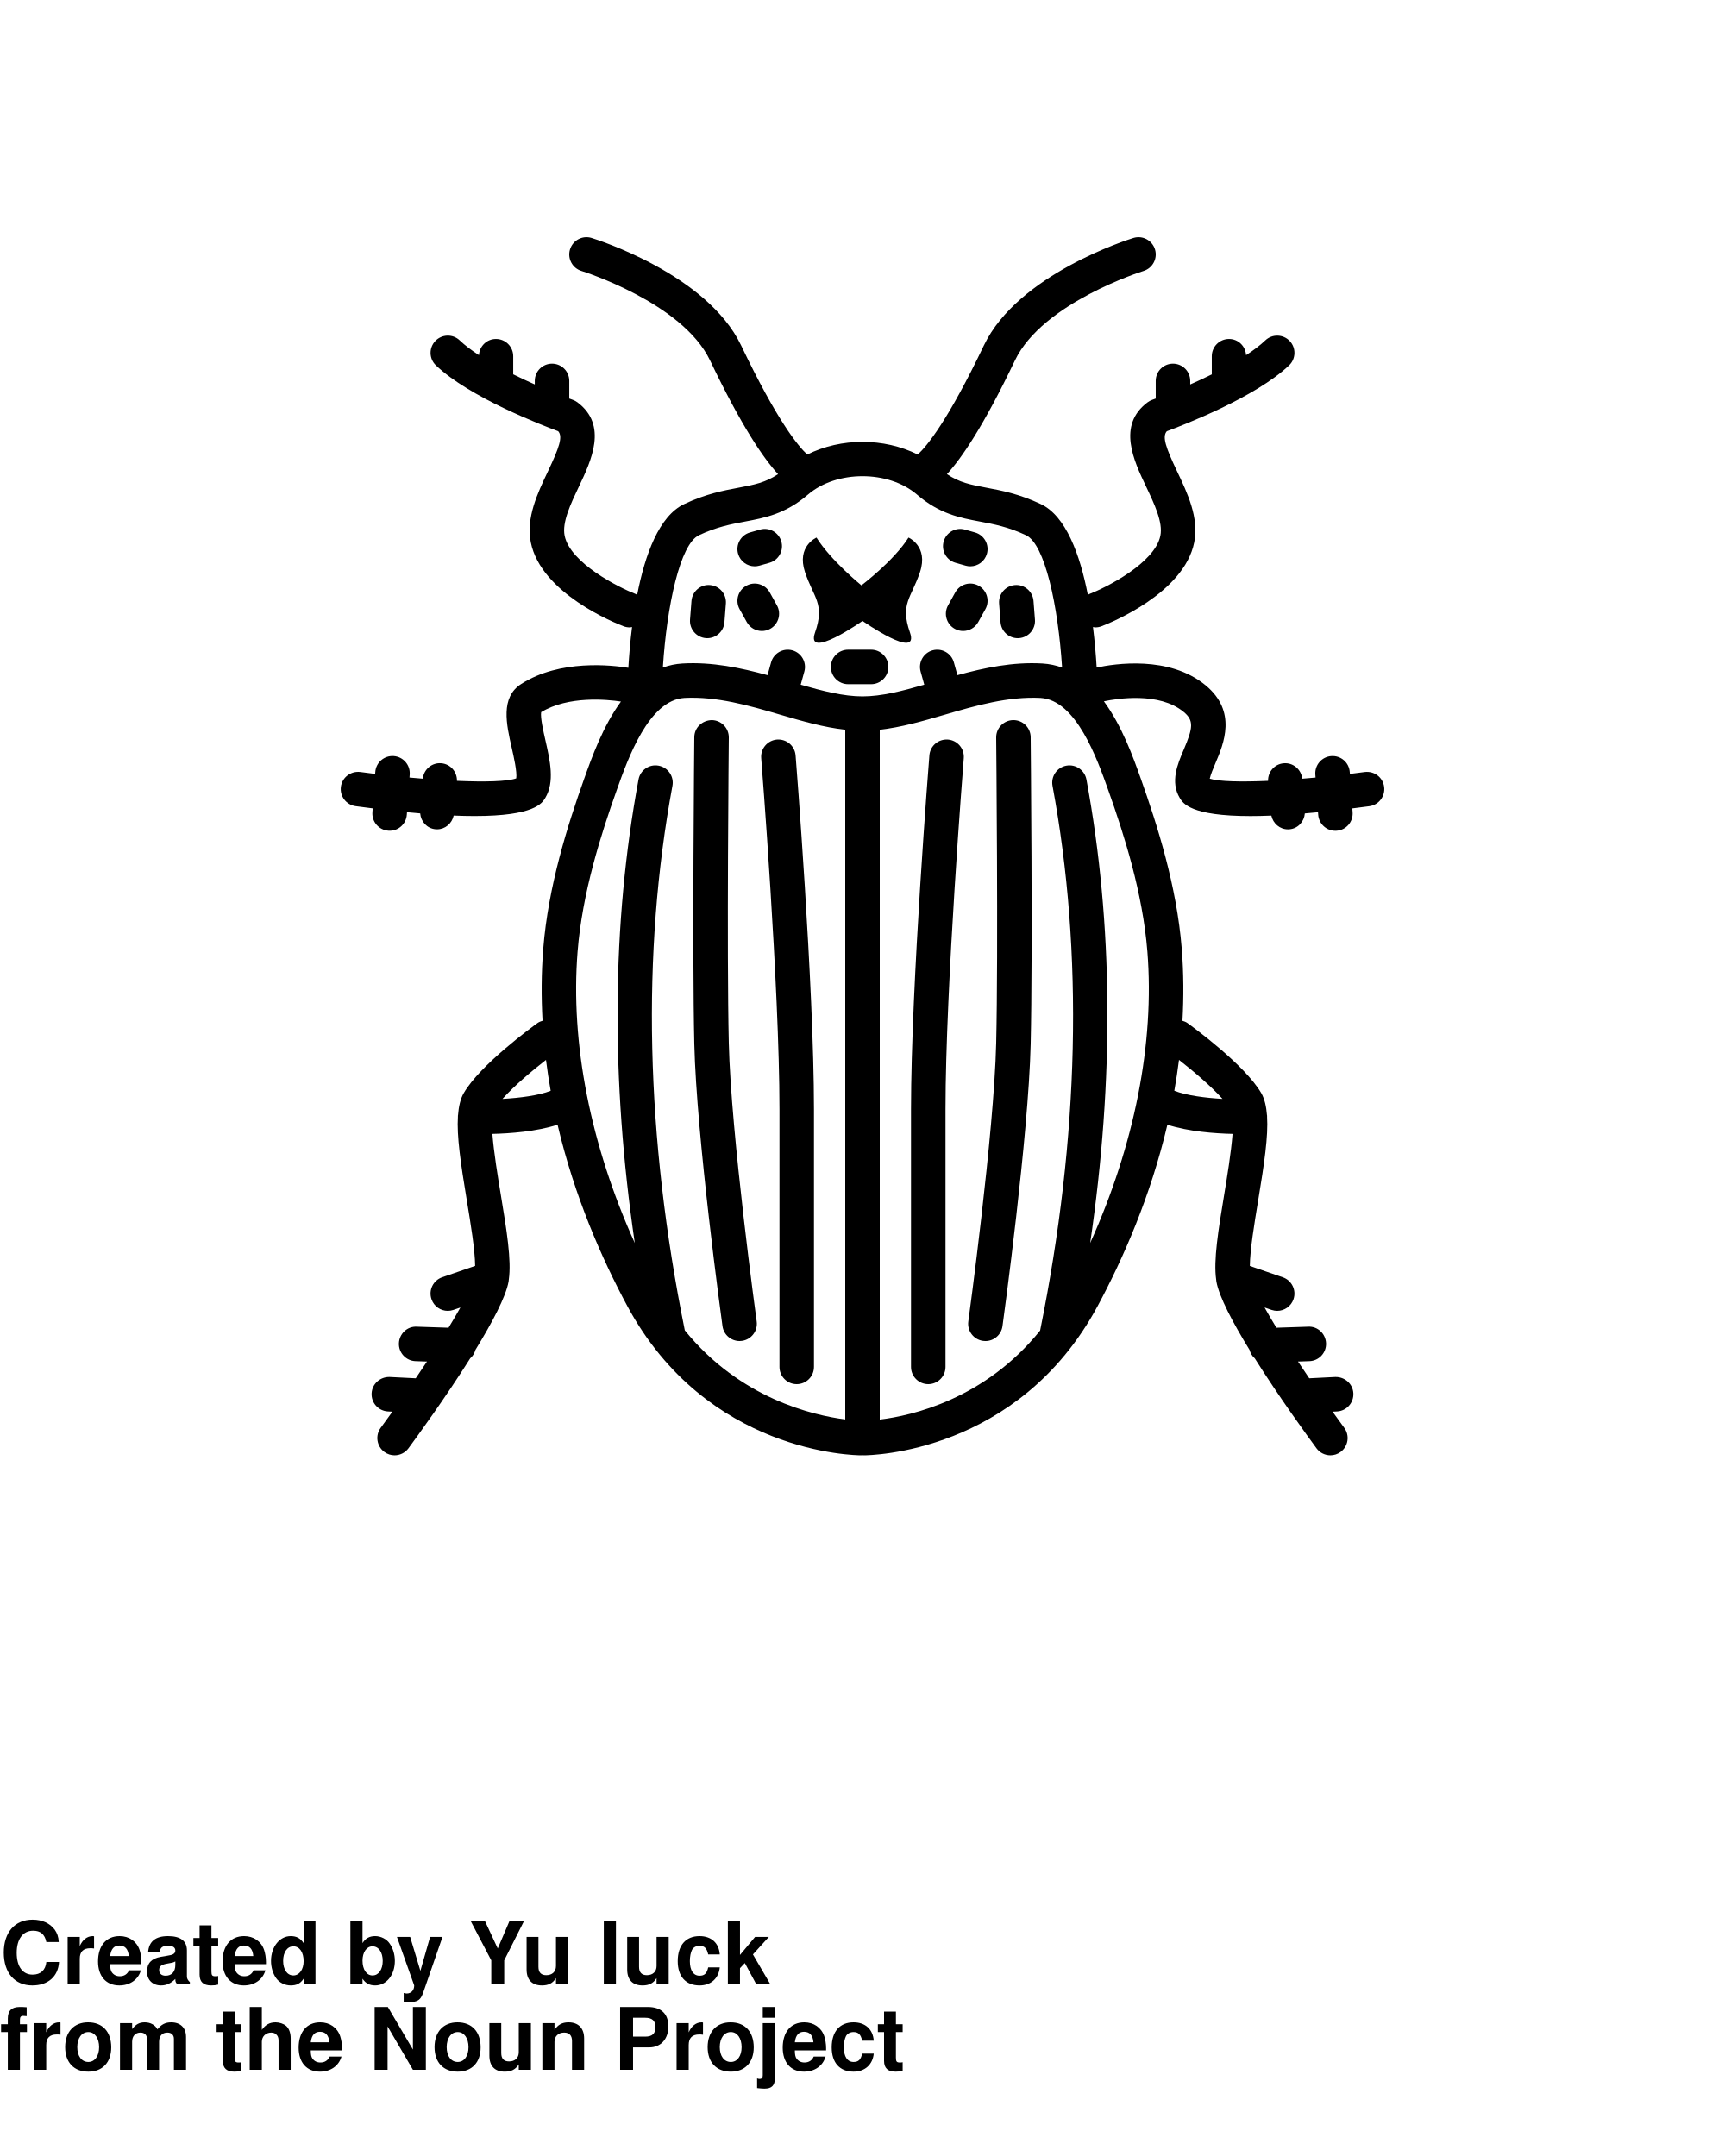
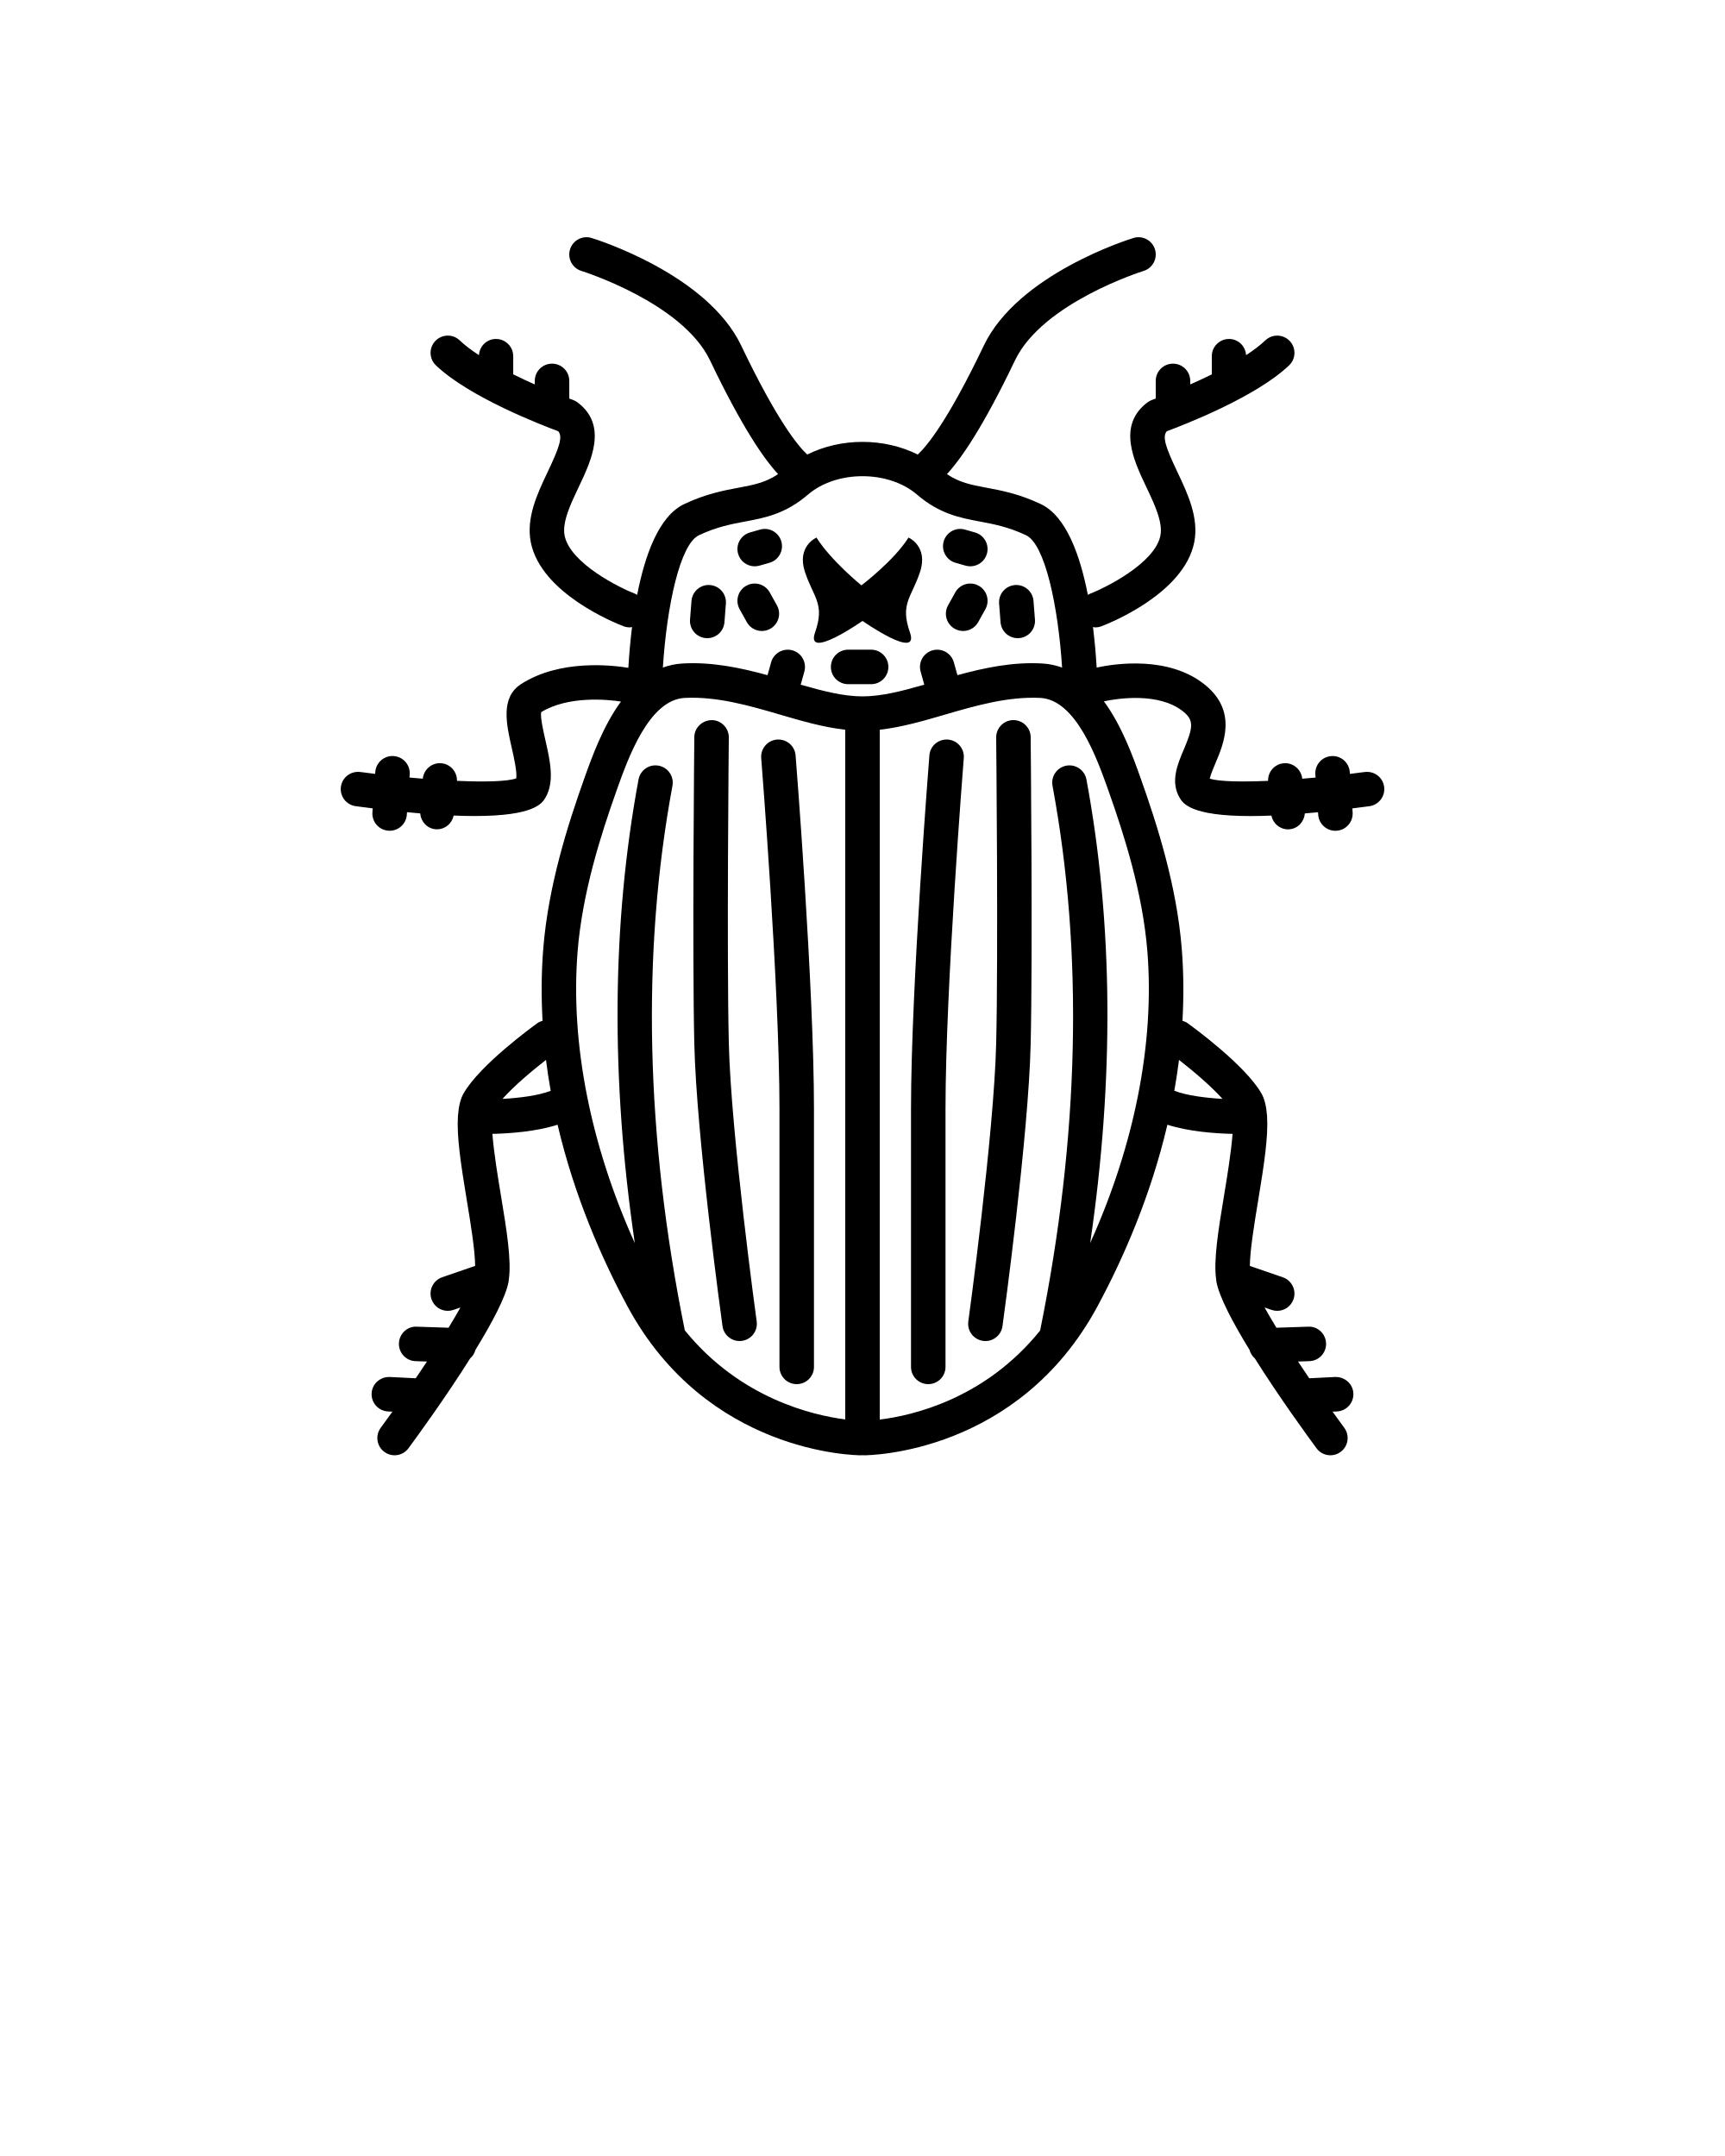
<svg xmlns="http://www.w3.org/2000/svg" version="1.1" x="0px" y="0px" viewBox="0 0 100 125" enable-background="new 0 0 100 100" xml:space="preserve">
  <g>
    <path fill="#000000" d="M44.128,43.955c0.01,0.132,1.059,13.285,1.059,20.354V79.25   c0,0.553,0.448,1,1,1c0.552,0,1-0.447,1-1V64.31c0-7.148-1.055-20.382-1.066-20.515   c-0.044-0.551-0.523-0.956-1.077-0.917C44.495,42.923,44.084,43.404,44.128,43.955z" />
    <path fill="#000000" d="M42.25,42.76c0.005-0.552-0.438-1.004-0.99-1.01   c-0.56,0.015-1.005,0.438-1.01,0.99c-0.001,0.124-0.124,12.453,0,17.783   c0.125,5.37,1.572,15.917,1.634,16.363C41.954,77.388,42.382,77.75,42.874,77.75   c0.046,0,0.092-0.003,0.138-0.01c0.547-0.075,0.929-0.58,0.854-1.127   c-0.015-0.108-1.494-10.879-1.616-16.137C42.126,55.18,42.249,42.884,42.25,42.76z" />
    <path fill="#000000" d="M41.16,33.92c-0.544-0.049-1.031,0.369-1.074,0.92l-0.084,1.083   c-0.042,0.551,0.37,1.031,0.92,1.074C40.949,36.999,40.975,37,41.001,37   c0.518,0,0.956-0.398,0.996-0.923l0.084-1.083C42.123,34.443,41.711,33.963,41.16,33.92z" />
    <path fill="#000000" d="M44.624,34.348c-0.267-0.482-0.876-0.659-1.359-0.389   c-0.483,0.268-0.657,0.877-0.389,1.359l0.416,0.75c0.183,0.329,0.523,0.515,0.875,0.515   c0.164,0,0.331-0.04,0.484-0.126c0.483-0.268,0.657-0.877,0.389-1.359L44.624,34.348z" />
    <path fill="#000000" d="M44.06,30.705l-0.584,0.166c-0.531,0.151-0.839,0.704-0.688,1.235   c0.125,0.44,0.526,0.727,0.961,0.727c0.09,0,0.183-0.012,0.274-0.038l0.584-0.166   c0.531-0.151,0.839-0.704,0.688-1.235C45.144,30.861,44.591,30.552,44.06,30.705z" />
    <path fill="#000000" d="M79.116,44.759c-0.283,0.038-0.571,0.074-0.861,0.11l-0.008-0.107   c-0.039-0.55-0.507-0.963-1.069-0.926c-0.551,0.039-0.965,0.518-0.926,1.068l0.013,0.177   c-0.26,0.024-0.517,0.046-0.773,0.066c-0.056-0.542-0.534-0.947-1.083-0.893   c-0.526,0.048-0.909,0.497-0.898,1.018c-1.569,0.069-2.84,0.041-3.38-0.126   c0.046-0.229,0.217-0.632,0.328-0.893c0.478-1.122,1.277-3.002-0.574-4.525   c-2.111-1.739-5.276-1.247-6.31-1.024c-0.041-0.694-0.108-1.498-0.214-2.351   c0.047,0.007,0.092,0.021,0.139,0.021c0.119,0,0.239-0.021,0.356-0.066   c0.488-0.186,4.783-1.907,5.374-4.862c0.286-1.428-0.39-2.85-0.986-4.104   c-0.668-1.406-0.88-2.022-0.602-2.341c0.943-0.349,5.164-1.975,7.091-3.821   c0.399-0.382,0.412-1.015,0.03-1.414c-0.384-0.398-1.016-0.411-1.414-0.029   c-0.302,0.289-0.687,0.576-1.112,0.854c-0.033-0.523-0.457-0.939-0.988-0.939c-0.552,0-1,0.447-1,1   v1.054c-0.428,0.211-0.852,0.407-1.25,0.583v-0.205c0-0.553-0.448-1-1-1s-1,0.447-1,1v1.022   c-0.128,0.048-0.205,0.076-0.21,0.078c-0.095,0.034-0.184,0.082-0.265,0.143   c-1.772,1.329-0.798,3.379-0.087,4.875c0.485,1.021,0.987,2.077,0.832,2.854   c-0.318,1.591-3.158,3.015-4.127,3.388c-0.029,0.011-0.049,0.035-0.077,0.049   c-0.457-2.337-1.27-4.581-2.733-5.27c-1.262-0.594-2.272-0.783-3.163-0.95   c-0.878-0.165-1.552-0.296-2.274-0.784c0.837-0.91,2.104-2.746,3.945-6.596   c1.599-3.346,7.396-5.166,7.454-5.184c0.527-0.163,0.824-0.723,0.662-1.25   c-0.163-0.527-0.721-0.824-1.249-0.662c-0.272,0.084-6.692,2.094-8.671,6.232   c-2.081,4.354-3.297,5.831-3.833,6.324c-1.962-0.979-4.444-0.979-6.406-0   c-0.536-0.493-1.752-1.971-3.832-6.324c-1.979-4.139-8.399-6.148-8.671-6.232   c-0.528-0.163-1.087,0.135-1.249,0.662s0.134,1.087,0.662,1.25c0.059,0.018,5.855,1.838,7.454,5.184   c1.84,3.85,3.107,5.686,3.945,6.596c-0.722,0.488-1.396,0.619-2.274,0.784   c-0.891,0.167-1.901,0.356-3.163,0.95c-1.464,0.689-2.277,2.934-2.733,5.27   c-0.028-0.014-0.047-0.037-0.077-0.049c-0.969-0.373-3.809-1.797-4.127-3.388   c-0.155-0.776,0.346-1.832,0.832-2.854c0.711-1.496,1.685-3.546-0.087-4.875   c-0.081-0.061-0.17-0.108-0.265-0.143c-0.063-0.022-0.137-0.05-0.21-0.077v-1.023   c0-0.553-0.448-1-1-1s-1,0.447-1,1v0.205c-0.405-0.18-0.828-0.377-1.25-0.586v-1.051c0-0.553-0.448-1-1-1   c-0.53,0-0.954,0.416-0.987,0.938c-0.432-0.282-0.816-0.569-1.112-0.853   c-0.398-0.384-1.03-0.369-1.414,0.029c-0.382,0.399-0.369,1.032,0.03,1.414   c1.927,1.847,6.148,3.473,7.091,3.821c0.278,0.318,0.067,0.935-0.602,2.341   c-0.596,1.255-1.272,2.677-0.986,4.104c0.591,2.955,4.886,4.677,5.374,4.862   c0.117,0.045,0.238,0.066,0.356,0.066c0.048,0,0.093-0.014,0.139-0.021   c-0.107,0.859-0.174,1.669-0.215,2.366c-0.933-0.154-3.964-0.507-6.215,0.939   c-1.21,0.778-0.856,2.333-0.544,3.705c0.115,0.504,0.318,1.396,0.26,1.764   c-0.503,0.184-1.809,0.216-3.436,0.145c0.011-0.521-0.372-0.971-0.898-1.019   c-0.549-0.054-1.026,0.351-1.083,0.893c-0.255-0.021-0.513-0.042-0.772-0.066l0.013-0.177   c0.039-0.551-0.375-1.029-0.926-1.068c-0.555-0.039-1.03,0.376-1.069,0.926l-0.008,0.107   c-0.29-0.035-0.578-0.071-0.861-0.11c-0.551-0.067-1.051,0.311-1.125,0.857   c-0.074,0.547,0.31,1.051,0.857,1.125c0.341,0.046,0.666,0.088,0.986,0.127l-0.016,0.227   c-0.039,0.551,0.375,1.029,0.926,1.068c0.024,0.002,0.048,0.003,0.072,0.003   c0.52,0,0.959-0.402,0.997-0.929l0.011-0.147c0.264,0.026,0.517,0.048,0.764,0.069   c0.039,0.476,0.396,0.875,0.887,0.919c0.031,0.003,0.061,0.004,0.091,0.004   c0.472,0,0.865-0.338,0.963-0.797c0.438,0.018,0.843,0.027,1.21,0.027   c3.469,0,3.915-0.74,4.1-1.049c0.558-0.93,0.278-2.157,0.008-3.345   c-0.114-0.502-0.301-1.321-0.247-1.628c1.574-0.958,3.827-0.736,4.627-0.615   c-1.045,1.428-1.694,3.244-2.139,4.494c-0.949,2.669-2.076,6.2-2.366,9.836   c-0.114,1.422-0.116,2.816-0.041,4.178c-0.098,0.031-0.196,0.065-0.285,0.128   c-0.337,0.243-3.325,2.421-4.279,4.058c-0.198,0.339-0.297,0.778-0.337,1.301   c-0.001,0.011-0.007,0.02-0.007,0.03c-0,0.007,0.003,0.013,0.003,0.02   c-0.076,1.152,0.163,2.748,0.518,4.894c0.224,1.355,0.469,2.847,0.48,3.781l-1.911,0.658   c-0.522,0.18-0.8,0.749-0.62,1.271C25.156,75.74,25.543,76,25.959,76   c0.108,0,0.218-0.018,0.326-0.055l0.405-0.139c-0.203,0.365-0.434,0.759-0.687,1.173l-1.844-0.061   c-0.551-0.031-1.014,0.413-1.033,0.966c-0.019,0.552,0.414,1.015,0.966,1.032l0.66,0.022   c-0.215,0.325-0.433,0.65-0.652,0.972l-1.508-0.076c-0.55-0.015-1.021,0.396-1.049,0.948   s0.396,1.021,0.948,1.05l0.258,0.013c-0.237,0.331-0.466,0.648-0.679,0.937   c-0.328,0.444-0.232,1.07,0.212,1.397c0.179,0.132,0.386,0.195,0.592,0.195   c0.307,0,0.61-0.141,0.806-0.407c0.507-0.688,2.161-2.96,3.578-5.213   c0.151-0.128,0.252-0.299,0.306-0.495c0.964-1.571,1.764-3.075,1.92-3.96   c0.005-0.031,0.007-0.068,0.011-0.099c0-0.004,0.001-0.007,0.001-0.01   c0.162-1.122-0.125-2.874-0.46-4.899c-0.169-1.02-0.409-2.471-0.491-3.551   c1.015-0.023,2.548-0.134,3.778-0.532c0.975,4.154,2.567,7.772,4.045,10.516   c4.605,8.553,13.204,8.651,13.568,8.651c0.011,0,0.02-0.006,0.031-0.006   C49.98,84.369,49.989,84.375,50,84.375s0.02-0.006,0.031-0.006c0.011,0,0.02,0.006,0.031,0.006   c0.364,0,8.963-0.099,13.568-8.651c1.478-2.745,3.07-6.363,4.045-10.516   c1.23,0.398,2.763,0.509,3.778,0.532c-0.082,1.081-0.321,2.531-0.49,3.551   c-0.335,2.025-0.622,3.778-0.46,4.899c0,0.003,0.001,0.007,0.001,0.01   c0.005,0.032,0.006,0.069,0.011,0.099c0.156,0.885,0.957,2.39,1.92,3.96   c0.054,0.197,0.156,0.368,0.306,0.495c1.418,2.253,3.071,4.525,3.578,5.213   c0.196,0.267,0.499,0.407,0.806,0.407c0.206,0,0.414-0.063,0.592-0.195   c0.444-0.327,0.54-0.953,0.212-1.397c-0.213-0.289-0.443-0.606-0.679-0.937l0.258-0.013   c0.552-0.028,0.976-0.498,0.948-1.05s-0.497-0.96-1.049-0.948l-1.508,0.076   c-0.219-0.322-0.437-0.647-0.652-0.972l0.66-0.022c0.552-0.018,0.985-0.48,0.966-1.032   c-0.018-0.553-0.484-0.997-1.033-0.966l-1.844,0.061c-0.253-0.414-0.484-0.808-0.687-1.174   l0.405,0.14C73.824,75.982,73.934,76,74.041,76c0.415,0,0.803-0.26,0.945-0.675   c0.18-0.521-0.098-1.091-0.62-1.271l-1.911-0.658c0.011-0.933,0.256-2.425,0.48-3.781   c0.355-2.145,0.594-3.741,0.518-4.893c-0-0.008,0.004-0.015,0.004-0.022   c-0-0.012-0.007-0.022-0.008-0.034c-0.04-0.521-0.139-0.958-0.336-1.296   c-0.955-1.637-3.942-3.814-4.279-4.058c-0.088-0.063-0.186-0.097-0.285-0.128   c0.075-1.363,0.073-2.756-0.041-4.178c-0.29-3.636-1.417-7.167-2.377-9.869   c-0.439-1.236-1.088-3.05-2.137-4.476c0.748-0.158,3.202-0.557,4.62,0.61   c0.61,0.503,0.549,0.921,0.005,2.2c-0.352,0.826-0.789,1.855-0.227,2.793   c0.185,0.309,0.629,1.049,4.1,1.049c0.367,0,0.772-0.009,1.21-0.027   c0.098,0.458,0.491,0.797,0.963,0.797c0.03,0,0.061-0.001,0.091-0.004   c0.492-0.044,0.849-0.443,0.887-0.919c0.247-0.021,0.5-0.044,0.764-0.069l0.011,0.147   c0.038,0.526,0.477,0.929,0.997,0.929c0.024,0,0.048-0.001,0.072-0.003   c0.551-0.039,0.965-0.518,0.926-1.068l-0.016-0.227c0.32-0.04,0.645-0.081,0.986-0.127   c0.547-0.074,0.931-0.578,0.857-1.125C80.167,45.069,79.67,44.691,79.116,44.759z M29.129,63.712   c0.686-0.77,1.742-1.654,2.523-2.261c0.075,0.606,0.167,1.202,0.272,1.791   C31.228,63.516,30.139,63.655,29.129,63.712z M68.348,61.451c0.853,0.663,1.868,1.531,2.522,2.26   c-0.984-0.057-2.087-0.195-2.793-0.472C68.181,62.651,68.272,62.056,68.348,61.451z M49,82.295   c-1.852-0.236-6.096-1.207-9.301-5.165c-2.275-11.241-2.518-21.864-0.716-31.572   c0.101-0.543-0.258-1.065-0.801-1.166c-0.546-0.103-1.065,0.258-1.166,0.801   c-1.554,8.369-1.61,17.391-0.217,26.875c-2.565-5.68-3.74-11.587-3.315-16.901   c0.271-3.404,1.349-6.772,2.269-9.359c0.649-1.826,1.856-5.225,3.929-5.344   c1.874-0.095,3.741,0.44,5.55,0.972c1.296,0.38,2.535,0.735,3.768,0.872V82.295z M50,40.375   c-1.099,0-2.308-0.312-3.582-0.679l0.211-0.761c0.148-0.532-0.164-1.083-0.696-1.231   c-0.532-0.146-1.084,0.165-1.231,0.696l-0.207,0.745c-1.541-0.422-3.209-0.778-4.929-0.677   c-0.407,0.023-0.785,0.107-1.139,0.236c0.231-3.595,0.998-7.159,2.091-7.673   c1.031-0.485,1.87-0.643,2.681-0.795c1.147-0.216,2.334-0.438,3.64-1.561   c1.654-1.422,4.667-1.421,6.321,0c1.305,1.122,2.492,1.345,3.639,1.561   c0.811,0.152,1.649,0.31,2.681,0.795c1.093,0.514,1.86,4.079,2.091,7.673   c-0.354-0.128-0.732-0.212-1.139-0.236c-1.721-0.102-3.388,0.254-4.929,0.677l-0.207-0.745   c-0.147-0.531-0.699-0.842-1.231-0.696c-0.532,0.148-0.844,0.699-0.696,1.231l0.211,0.761   C52.308,40.063,51.099,40.375,50,40.375z M64.258,45.841c0.908,2.554,1.985,5.922,2.257,9.326   c0.425,5.314-0.751,11.221-3.316,16.901c1.394-9.484,1.337-18.506-0.217-26.875   c-0.101-0.543-0.625-0.902-1.166-0.801c-0.543,0.101-0.901,0.623-0.801,1.166   c1.804,9.712,1.56,20.338-0.718,31.584C57.085,81.128,52.859,82.078,51,82.303v-39.995   c1.232-0.138,2.471-0.492,3.768-0.872c1.809-0.531,3.687-1.066,5.55-0.972   C62.39,40.583,63.598,43.981,64.258,45.841z" />
    <path fill="#000000" d="M54.955,42.878c-0.56-0.039-1.033,0.366-1.077,0.917   c-0.011,0.133-1.066,13.366-1.066,20.515V79.25c0,0.553,0.448,1,1,1c0.552,0,1-0.447,1-1V64.31   c0-7.068,1.049-20.223,1.059-20.354C55.916,43.404,55.505,42.923,54.955,42.878z" />
    <path fill="#000000" d="M58.75,41.75c-0.003,0-0.007,0-0.01,0   c-0.552,0.006-0.995,0.458-0.99,1.01c0.001,0.124,0.124,12.42,0,17.717   c-0.123,5.256-1.601,16.028-1.616,16.137c-0.075,0.547,0.307,1.052,0.854,1.127   c0.046,0.007,0.092,0.01,0.138,0.01c0.491,0,0.92-0.362,0.989-0.863   c0.062-0.446,1.509-10.993,1.634-16.363c0.124-5.33,0.001-17.659,0-17.783   C59.745,42.191,59.298,41.75,58.75,41.75z" />
    <path fill="#000000" d="M58.999,37c0.026,0,0.052-0.001,0.078-0.003   c0.551-0.043,0.963-0.523,0.92-1.074l-0.084-1.083c-0.042-0.551-0.531-0.966-1.074-0.92   c-0.551,0.043-0.963,0.523-0.92,1.074l0.084,1.083C58.043,36.602,58.481,37,58.999,37z" />
    <path fill="#000000" d="M56.735,33.959c-0.483-0.271-1.091-0.094-1.359,0.389l-0.416,0.75   c-0.269,0.482-0.094,1.092,0.389,1.359c0.154,0.086,0.32,0.126,0.484,0.126   c0.352,0,0.692-0.186,0.875-0.515l0.416-0.75C57.393,34.836,57.218,34.227,56.735,33.959z" />
    <path fill="#000000" d="M55.393,32.629l0.584,0.166c0.091,0.026,0.183,0.038,0.274,0.038   c0.436,0,0.836-0.286,0.961-0.727c0.151-0.531-0.157-1.084-0.688-1.235l-0.584-0.166   c-0.532-0.153-1.085,0.156-1.235,0.688C54.554,31.925,54.862,32.478,55.393,32.629z" />
    <path fill="#000000" d="M52.667,31.167C51.833,32.5,49.937,33.938,49.937,33.938   s-1.771-1.438-2.604-2.771c0,0-1.167,0.5-0.667,2S47.833,35,47.25,36.667S50,36,50,36s3.333,2.333,2.75,0.667   s0.083-2,0.583-3.5S52.667,31.167,52.667,31.167z" />
    <path fill="#000000" d="M50.5,37.667h-1.333c-0.552,0-1,0.447-1,1s0.448,1,1,1H50.5   c0.552,0,1-0.447,1-1S51.052,37.667,50.5,37.667z" />
  </g>
-   <text x="0" y="115" fill="#000000" font-size="5px" font-weight="bold" font-family="'Helvetica Neue', Helvetica, Arial-Unicode, Arial, Sans-serif">Created by Yu luck</text>
-   <text x="0" y="120" fill="#000000" font-size="5px" font-weight="bold" font-family="'Helvetica Neue', Helvetica, Arial-Unicode, Arial, Sans-serif">from the Noun Project</text>
</svg>
